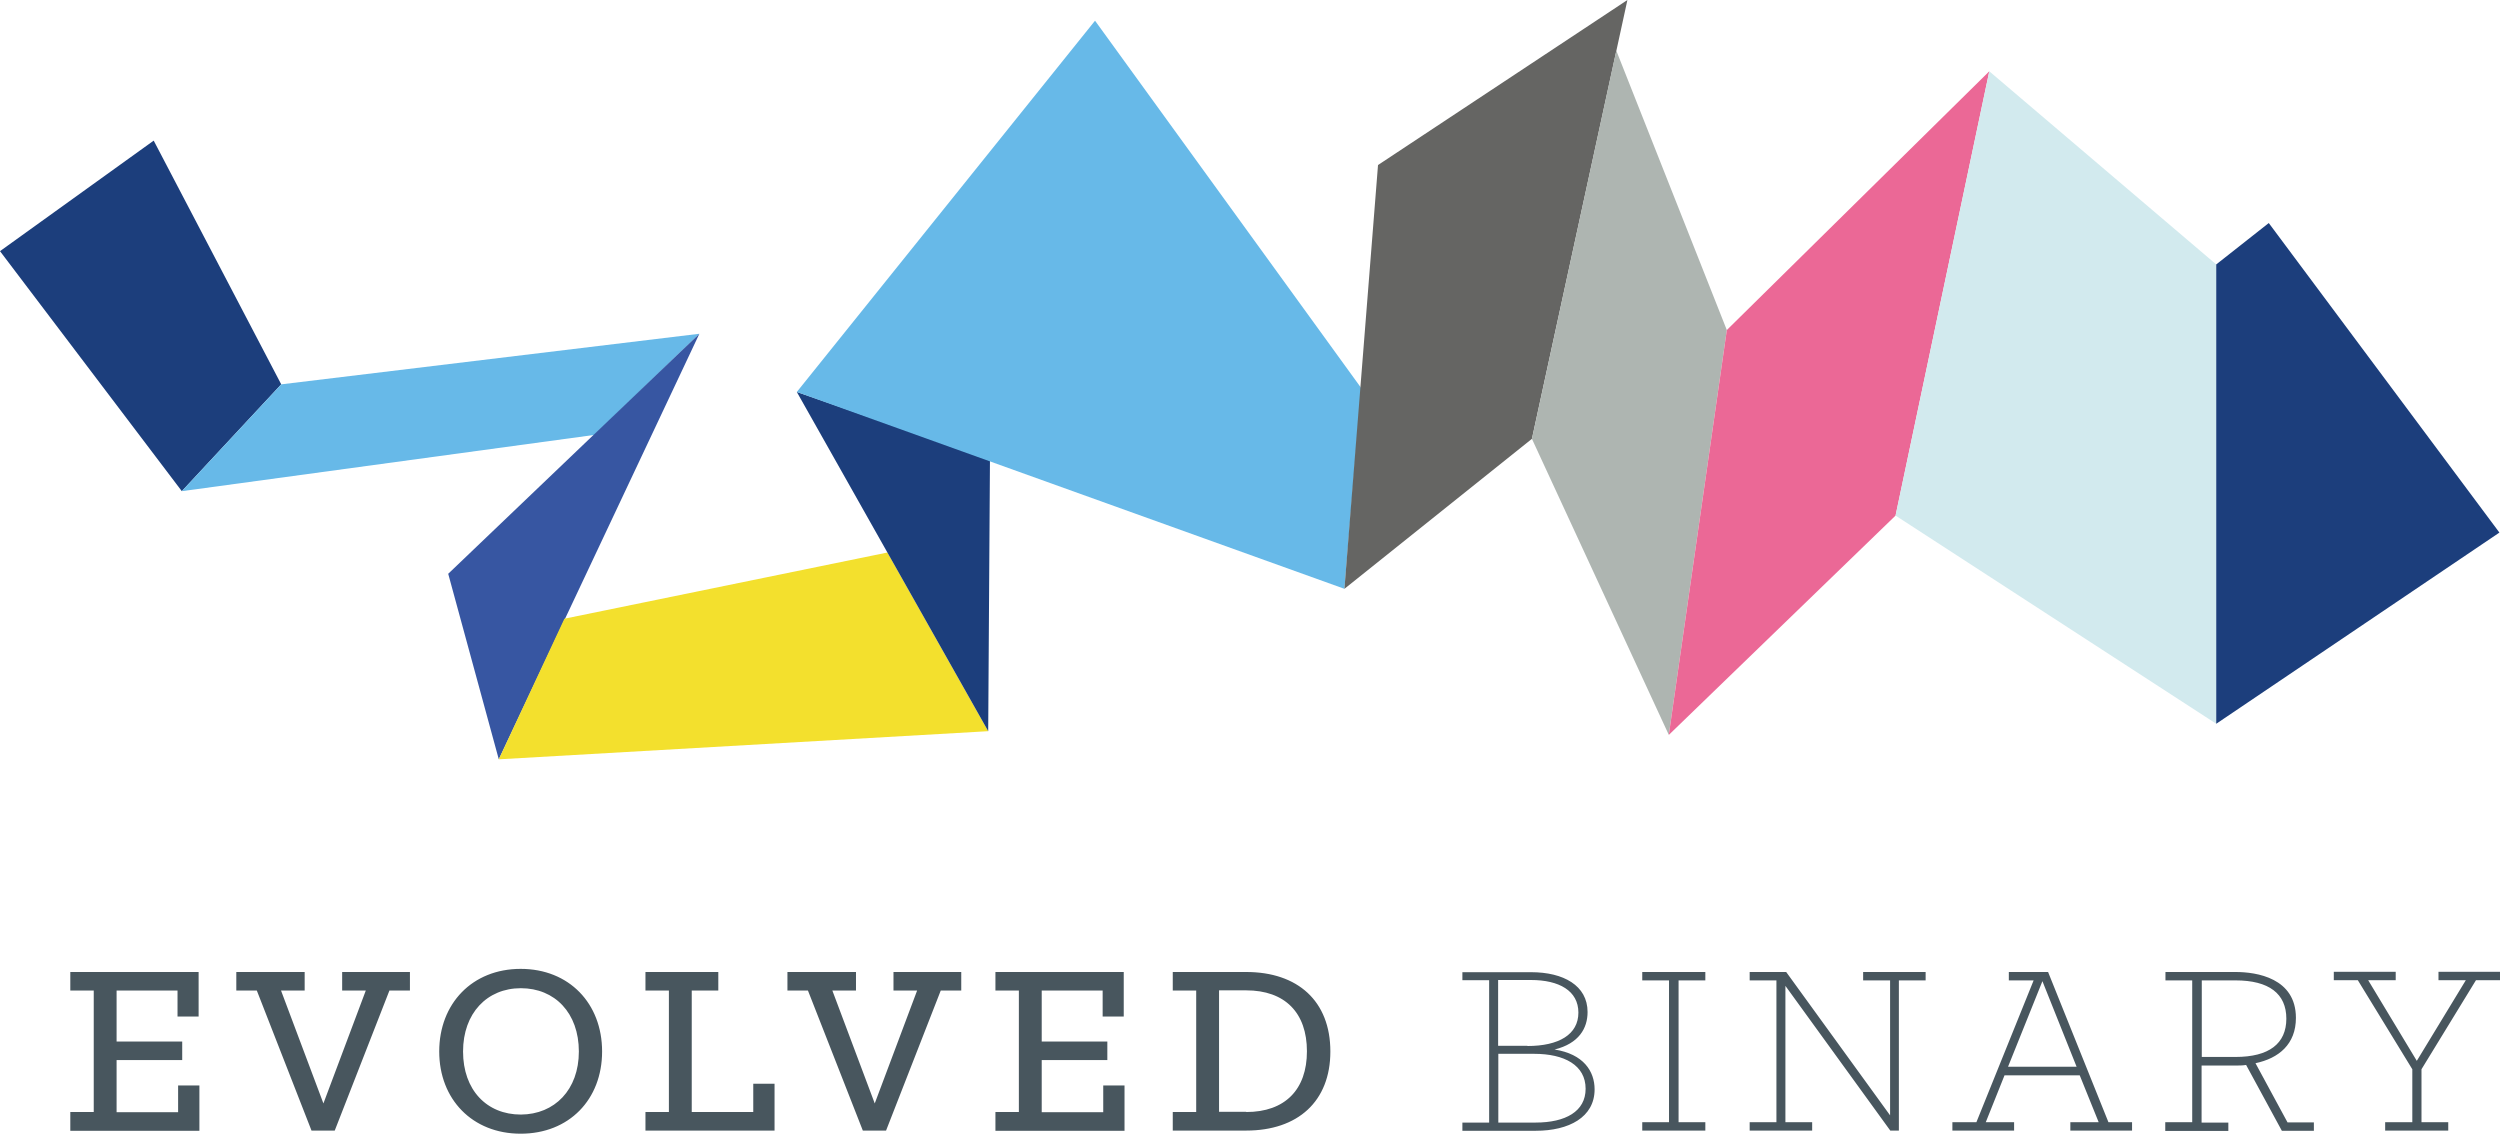
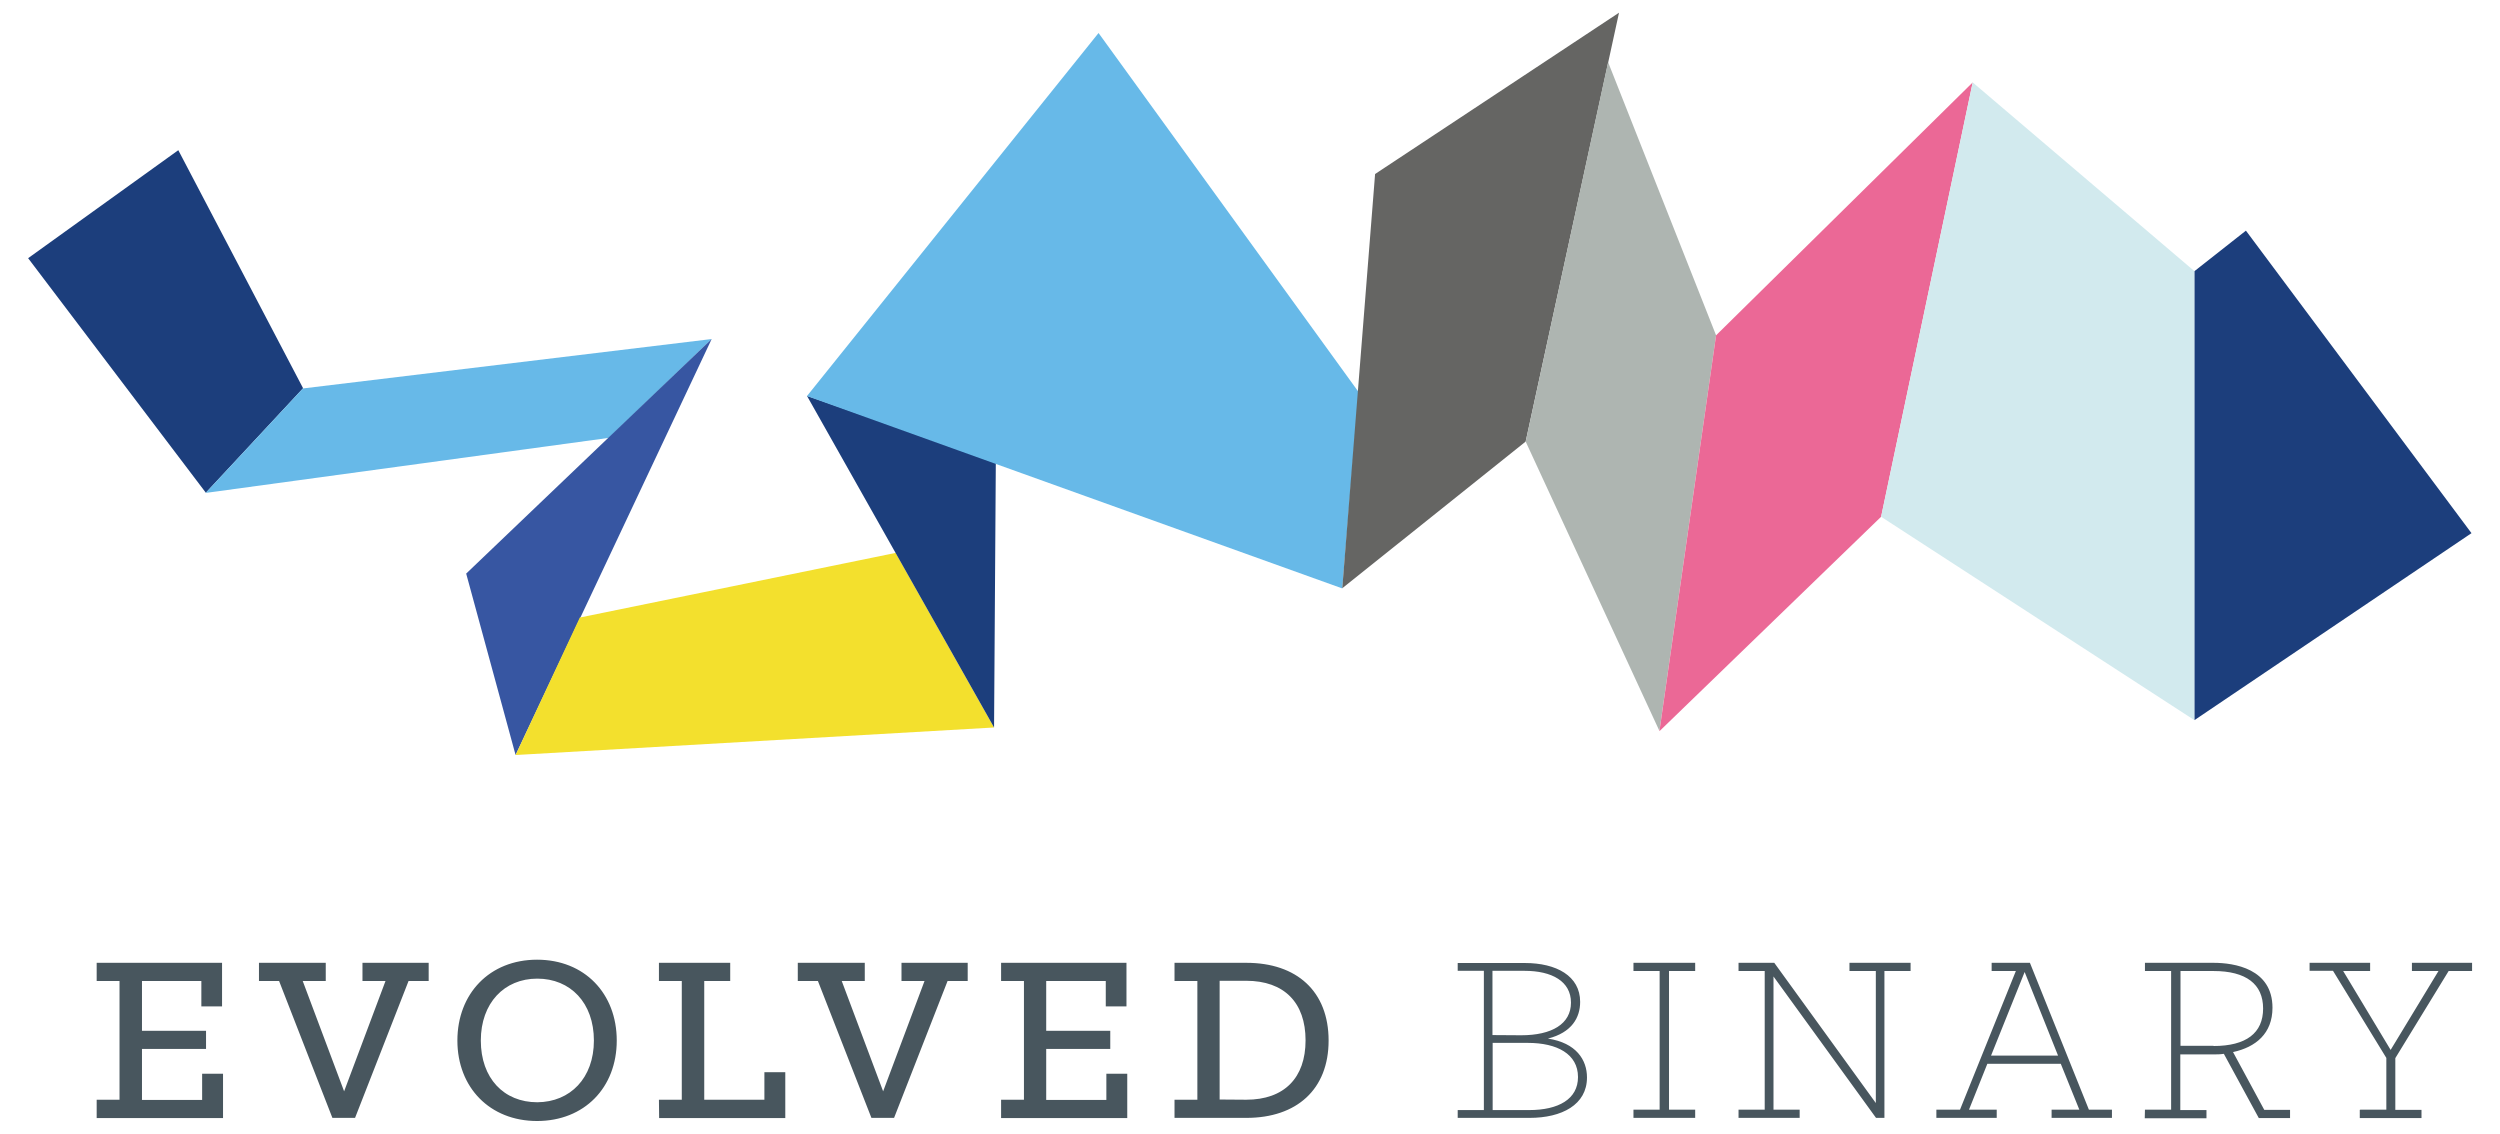
- <svg xmlns="http://www.w3.org/2000/svg" enable-background="new 0 0 1280.1 580.5" viewBox="0 0 1280.1 580.5">
-   <path d="m78.7 72-78.7 56.6 93.1 122.9 50.9-54.7z" fill="#1c3e7c" />
-   <path d="m144 196.8-50.9 54.7 211.2-28.8 53.8-51.8z" fill="#67b9e8" />
-   <path d="m229.5 293.8 25.9 95 102.7-217.9z" fill="#3756a2" />
-   <path d="m454.4 282.9-165.4 33.9-33.6 72 250.6-14.4z" fill="#f3e02d" />
-   <path d="m408 200.7 98 173.7.9-139.2z" fill="#1c3e7c" />
-   <path d="m560.7 10.6 136.3 188.1-8.6 102.8-280.4-100.8z" fill="#67b9e8" />
-   <path d="m833.3 0-127.7 84.5-17.2 217 96-76.8z" fill="#656563" />
-   <path d="m884.2 169-56.6-143.1-43.2 198.8 70.1 151.6z" fill="#aeb5b1" />
-   <path d="m1018.6 36.5-134.4 132.5-29.7 207.3 116.1-112.3z" fill="#eb6896" />
-   <path d="m1134.8 135.4-116.2-98.9-48 227.5 164.2 106.6z" fill="#d2eaee" />
-   <path d="m1161.7 114.2-26.9 21.2v235.2l145-97.9z" fill="#1c3e7c" />
-   <path d="m36 569.4h12v-62.2h-12v-9.5h65.7v22.8h-10.8v-13.3h-31.2v26.1h33.6v9.5h-33.6v26.7h31.5v-13.7h10.9v23.2h-66.1zm95.5-62.2h-10.5v-9.5h35v9.5h-12.1l21.7 57.8 21.7-57.8h-12.1v-9.5h34.7v9.5h-10.5l-28 71.7h-11.9zm93.4 31.2c0-24.5 16.9-42.3 41.7-42.3s41.7 17.7 41.7 42.3-16.9 42.1-41.7 42.1c-24.7 0-41.7-17.6-41.7-42.1zm71.5 0c0-19.7-12.3-32.4-29.7-32.4-17.3 0-29.6 12.8-29.6 32.4 0 19.7 12.1 32.3 29.6 32.3 17.3-.1 29.7-12.7 29.7-32.3zm34.1 31h12v-62.2h-12v-9.5h37.3v9.5h-13.6v62.2h31.5v-14.5h10.9v24h-66.1zm83.2-62.2h-10.5v-9.5h35.1v9.5h-12.1l21.7 57.8 21.7-57.8h-12.1v-9.5h34.7v9.5h-10.5l-28 71.7h-11.9zm96 62.2h12v-62.2h-12v-9.5h65.7v22.8h-10.8v-13.3h-31.2v26.1h33.6v9.5h-33.6v26.7h31.5v-13.7h10.9v23.2h-66.1zm90.8 0h12v-62.2h-12v-9.5h37.6c26.4 0 43.1 14.9 43.1 40.7 0 25.6-16.7 40.5-43.1 40.5h-37.6zm37.6 0c19.9 0 31.1-11.5 31.1-31.1 0-19.7-11.2-31.2-31.1-31.2h-13.9v62.2h13.9zm110.7 5.4h13.7v-72.9h-13.7v-4.1h35.2c16.5 0 28.9 6.8 28.9 20.4 0 8.3-4.4 16.1-16.9 19.2 14.8 2.3 20.5 11.1 20.5 20.4 0 14.3-13.2 21.2-30.1 21.2h-37.6zm33.3-39.2c16.1 0 26.1-5.9 26.1-17.1s-9.9-16.7-24.3-16.7h-16.8v33.7h15zm4.2 39.2c15.3 0 25.6-5.7 25.6-17.3 0-12.1-10.9-17.9-26.3-17.9h-18.4v35.2zm54.6-.2h13.7v-72.6h-13.7v-4.3h32.3v4.3h-13.7v72.6h13.7v4.3h-32.3zm55 0h13.7v-72.6h-13.7v-4.3h18.7l53.2 73.4v-69.1h-13.8v-4.3h32v4.3h-13.7v76.9h-4.4l-53.7-74.1v69.8h13.7v4.3h-32zm104 0h12.1l29.3-72.6h-12.7v-4.3h20.1l30.9 76.9h12.1v4.3h-31.6v-4.3h14.5l-9.7-24h-38.5l-9.6 24h14.5v4.3h-31.6v-4.3zm63.4-28.4-17.5-43.8-17.6 43.8zm45.5 28.4h13.7v-72.6h-13.7v-4.3h35.9c10.8 0 30.9 3.1 30.9 23.5 0 13.5-8.8 20.7-20.7 23.2l16.4 30.3h13.5v4.3h-16.4l-18.3-33.7c-1.9.3-3.6.3-5.5.3h-17.3v29.2h13.7v4.3h-32.3v-4.5zm35.9-33.4c17.1 0 26-6.8 26-19.6s-8.9-19.6-26-19.6h-17.3v39.2zm76.8 33.4h13.7v-27.1l-27.9-45.6h-12.3v-4.3h31.7v4.3h-14.1l24.9 41.3 25.1-41.3h-14v-4.3h31.5v4.3h-12.3l-27.9 45.6v27.1h13.7v4.3h-32.3v-4.3z" fill="#48565e" />
+ <svg xmlns="http://www.w3.org/2000/svg" version="1.1" id="Layer_1" x="0px" y="0px" viewBox="0 0 1280.1 580.5" style="enable-background:new 0 0 1280.1 580.5;" xml:space="preserve">
+   <style type="text/css">
+ 	.st0{fill:#1C3E7C;}
+ 	.st1{fill:#67B9E8;}
+ 	.st2{fill:#3756A2;}
+ 	.st3{fill:#F3E02D;}
+ 	.st4{fill:#656563;}
+ 	.st5{fill:#AEB5B1;}
+ 	.st6{fill:#EB6896;}
+ 	.st7{fill:#D2EAEE;}
+ 	.st8{fill:#48565E;}
+ </style>
+   <path class="st0" d="M91.3,76.9l-76.9,55.3l91,120.1l49.8-53.5L91.3,76.9z" />
+   <path class="st1" d="M155.1,198.9l-49.8,53.5l206.5-28.2l52.6-50.6L155.1,198.9z" />
+   <path class="st2" d="M238.7,293.7l25.3,92.9l100.4-213L238.7,293.7z" />
+   <path class="st3" d="M458.6,283.1l-161.7,33.1L264,386.6l245-14.1L458.6,283.1z" />
+   <path class="st0" d="M413.2,202.7L509,372.5l0.9-136.1L413.2,202.7z" />
+   <path class="st1" d="M562.5,16.9l133.2,183.9l-8.4,100.5l-274.1-98.5L562.5,16.9z" />
+   <path class="st4" d="M829,6.5L704.1,89.1l-16.8,212.1l93.9-75.1L829,6.5z" />
+   <path class="st5" d="M878.7,171.7L823.4,31.8l-42.2,194.3l68.5,148.2L878.7,171.7z" />
+   <path class="st6" d="M1010.1,42.2L878.7,171.7l-29,202.7l113.5-109.8L1010.1,42.2z" />
+   <path class="st7" d="M1123.7,138.9l-113.6-96.7l-46.9,222.4l160.5,104.2V138.9z" />
+   <path class="st0" d="M1150,118.1l-26.3,20.7v229.9l141.8-95.7L1150,118.1z" />
+   <path class="st8" d="M49.5,563.1h11.7v-60.8H49.5v-9.3h64.2v22.3h-10.6v-13H72.7v25.5h32.8v9.3H72.7v26.1h30.8v-13.4h10.7v22.7H49.5  L49.5,563.1z M142.9,502.3h-10.3v-9.3h34.2v9.3H155l21.2,56.5l21.2-56.5h-11.8v-9.3h33.9v9.3h-10.3l-27.4,70.1h-11.6L142.9,502.3z   M234.2,532.8c0-24,16.5-41.4,40.8-41.4s40.8,17.3,40.8,41.4S299.2,574,275,574C250.8,574,234.2,556.8,234.2,532.8L234.2,532.8z   M304.1,532.8c0-19.3-12-31.7-29-31.7c-16.9,0-28.9,12.5-28.9,31.7c0,19.3,11.8,31.6,28.9,31.6C292,564.3,304.1,552,304.1,532.8z   M337.4,563.1h11.7v-60.8h-11.7v-9.3h36.5v9.3h-13.3v60.8h30.8V549h10.7v23.5h-64.6L337.4,563.1z M418.8,502.3h-10.3v-9.3h34.3v9.3  H431l21.2,56.5l21.2-56.5h-11.8v-9.3h33.9v9.3h-10.3l-27.4,70.1h-11.6L418.8,502.3z M512.6,563.1h11.7v-60.8h-11.7v-9.3h64.2v22.3  h-10.6v-13h-30.5v25.5h32.8v9.3h-32.8v26.1h30.8v-13.4h10.7v22.7h-64.6V563.1z M601.4,563.1h11.7v-60.8h-11.7v-9.3h36.8  c25.8,0,42.1,14.6,42.1,39.8c0,25-16.3,39.6-42.1,39.6h-36.8V563.1z M638.1,563.1c19.5,0,30.4-11.2,30.4-30.4  c0-19.3-10.9-30.5-30.4-30.5h-13.6v60.8L638.1,563.1L638.1,563.1z M746.4,568.4h13.4v-71.3h-13.4v-4h34.4c16.1,0,28.3,6.6,28.3,19.9  c0,8.1-4.3,15.7-16.5,18.8c14.5,2.2,20,10.9,20,19.9c0,14-12.9,20.7-29.4,20.7h-36.8L746.4,568.4z M778.9,530.1  c15.7,0,25.5-5.8,25.5-16.7c0-10.9-9.7-16.3-23.8-16.3h-16.4V530L778.9,530.1L778.9,530.1z M783,568.4c15,0,25-5.6,25-16.9  c0-11.8-10.7-17.5-25.7-17.5h-18v34.4H783z M836.4,568.2h13.4v-71h-13.4v-4.2H868v4.2h-13.4v71H868v4.2h-31.6V568.2z M890.2,568.2  h13.4v-71h-13.4v-4.2h18.3l52,71.8v-67.6H947v-4.2h31.3v4.2h-13.4v75.2h-4.3L908.1,500v68.2h13.4v4.2h-31.3V568.2z M991.8,568.2  h11.8l28.6-71h-12.4v-4.2h19.6l30.2,75.2h11.8v4.2h-30.9v-4.2h14.2l-9.5-23.5h-37.6l-9.4,23.5h14.2v4.2h-30.9v-4.2H991.8z   M1053.8,540.5l-17.1-42.8l-17.2,42.8H1053.8z M1098.3,568.2h13.4v-71h-13.4v-4.2h35.1c10.6,0,30.2,3,30.2,23  c0,13.2-8.6,20.2-20.2,22.7l16,29.6h13.2v4.2h-16l-17.9-32.9c-1.9,0.3-3.5,0.3-5.4,0.3h-16.9v28.5h13.4v4.2h-31.6L1098.3,568.2  L1098.3,568.2z M1133.4,535.6c16.7,0,25.4-6.6,25.4-19.2c0-12.5-8.7-19.2-25.4-19.2h-16.9v38.3H1133.4z M1208.5,568.2h13.4v-26.5  l-27.3-44.6h-12V493h31v4.2h-13.8l24.3,40.4l24.5-40.4H1235V493h30.8v4.2h-12l-27.3,44.6v26.5h13.4v4.2h-31.6v-4.2H1208.5z" />
</svg>
